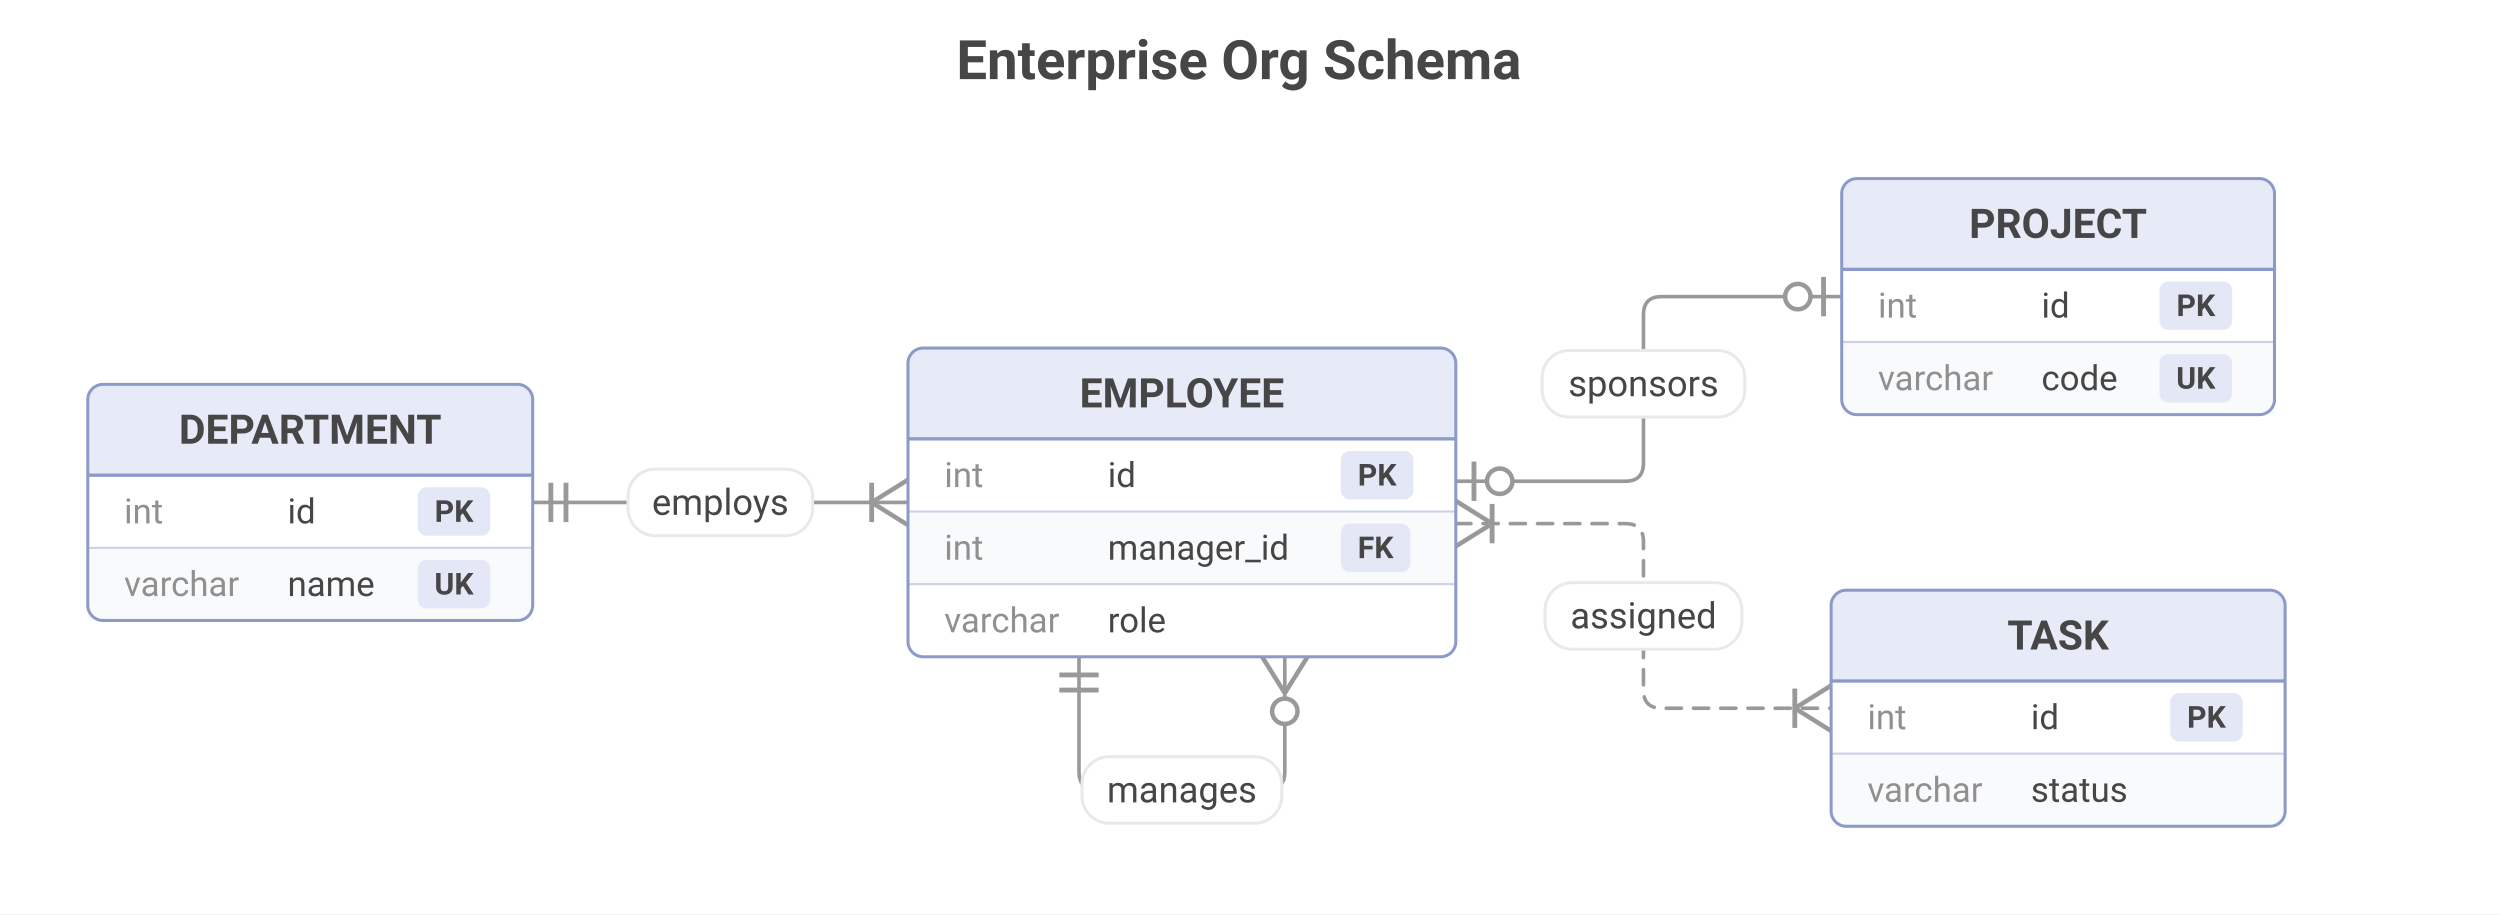
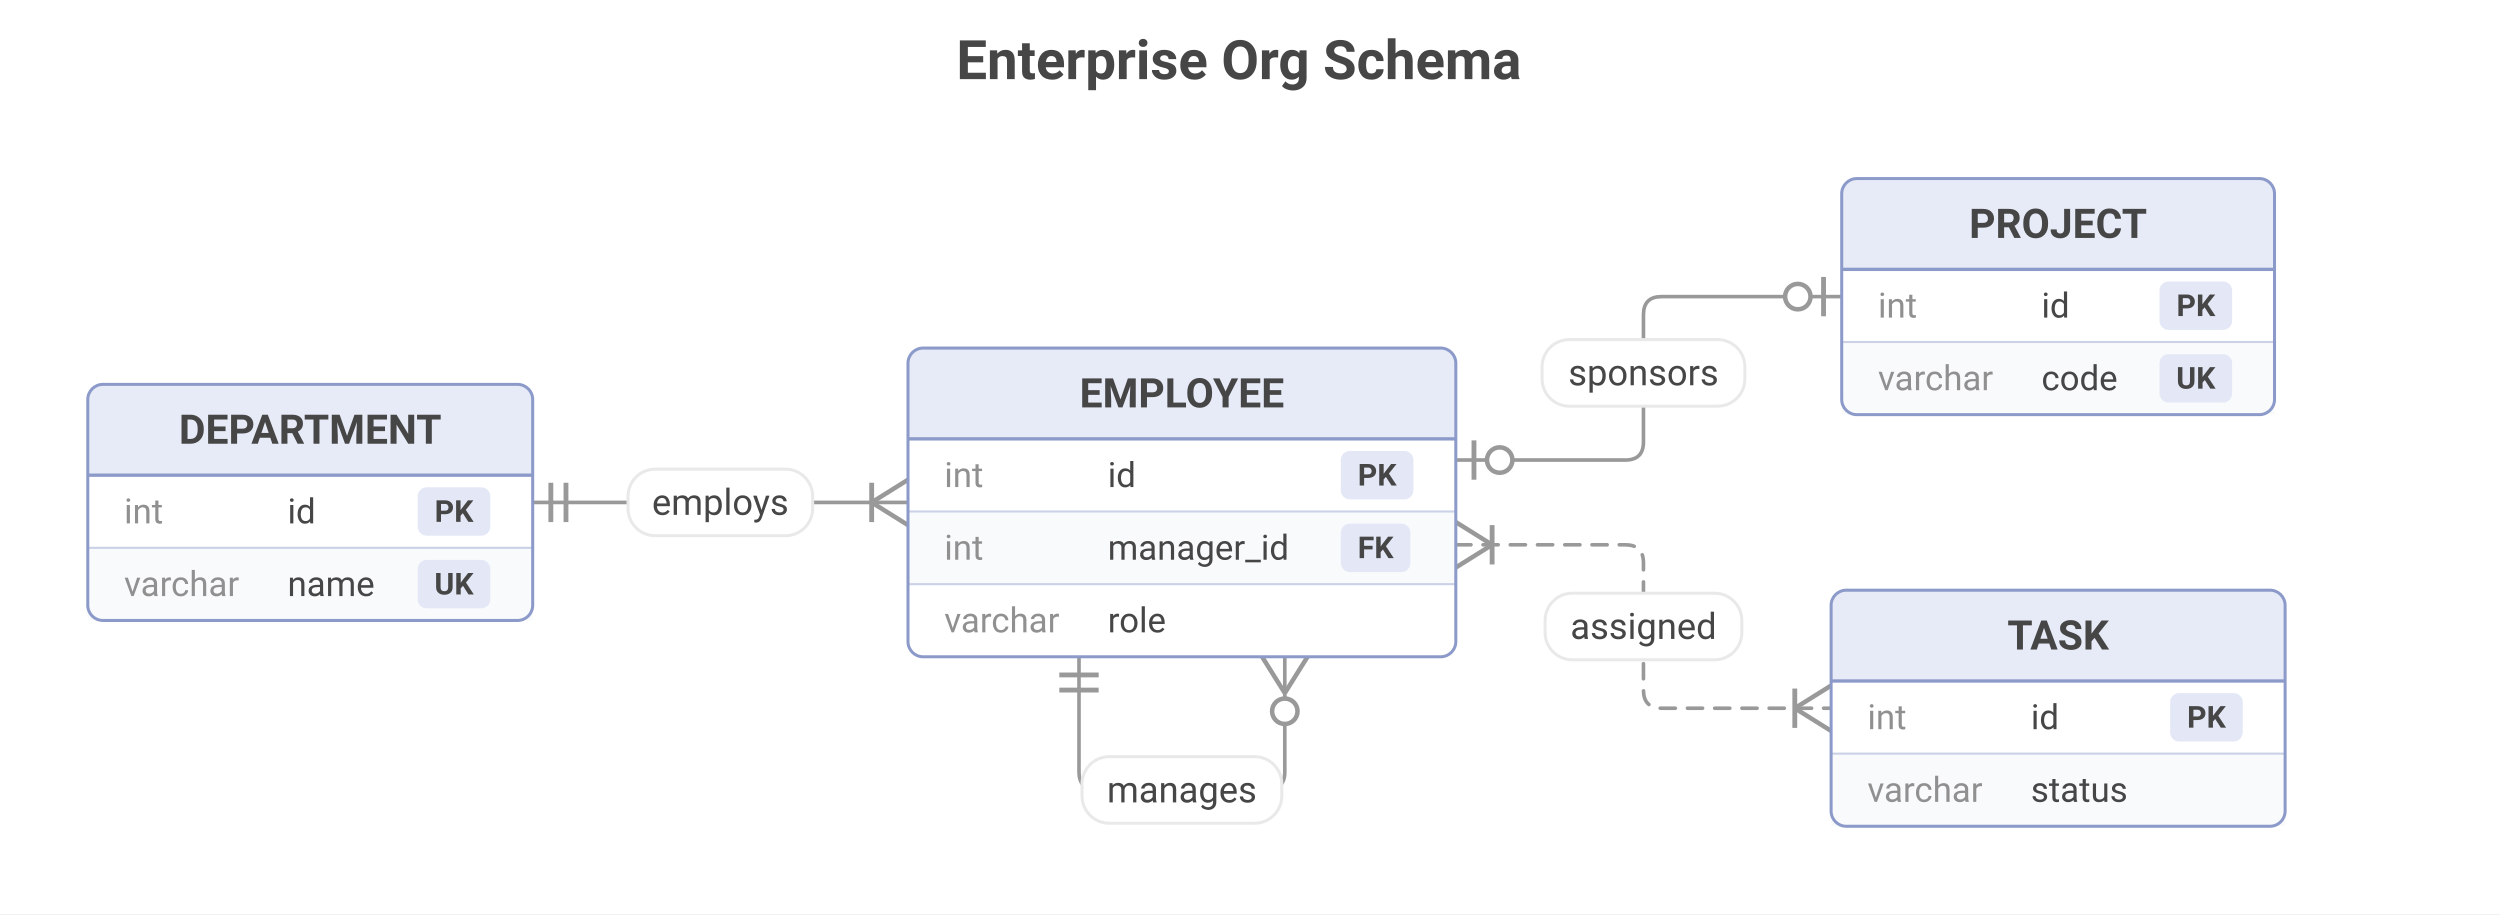
<svg xmlns="http://www.w3.org/2000/svg" width="826" height="302" viewBox="0 0 826 302">
  <rect x="0" y="0" width="826" height="302" fill="#FFFFFF" />
  <text font-size="18" x="316" y="20" font-weight="bold" dominant-baseline="central" font-family="Roboto" fill="#464646">
Enterprise Org Schema
</text>
  <path d="M171 131 L295 131" transform="translate(5,35)" fill="none" stroke-width="1.2" stroke="#999999" stroke-linecap="round" stroke-linejoin="round" />
  <line stroke-width="1.6" x1="182" y1="172.5" x2="182" y2="159.5" stroke="#999999" />
  <line stroke-width="1.6" x1="187" y1="172.5" x2="187" y2="159.5" stroke="#999999" />
  <line stroke-width="1.5" x1="288" y1="166" x2="300" y2="173.5" stroke="#999999" />
  <line stroke-width="1.5" x1="288" y1="166" x2="300" y2="158.5" stroke="#999999" />
  <line stroke-width="1.6" x1="288" y1="159.5" x2="288" y2="172.5" stroke="#999999" />
  <path d="M351.5 182 L351.5 220 Q351.5 226,357.5 226 L413.5 226 Q419.5 226,419.5 220 L419.5 182" transform="translate(5,35)" fill="none" stroke-width="1.2" stroke="#999999" stroke-linecap="round" stroke-linejoin="round" />
  <line stroke-width="1.6" x1="350" y1="223" x2="363" y2="223" stroke="#999999" />
  <line stroke-width="1.6" x1="350" y1="228" x2="363" y2="228" stroke="#999999" />
  <line stroke-width="1.5" x1="424.5" y1="229" x2="432" y2="217" stroke="#999999" />
  <line stroke-width="1.5" x1="424.5" y1="229" x2="417" y2="217" stroke="#999999" />
  <circle cx="424.5" cy="235" r="4.2" stroke-width="1.5" stroke="#999999" fill="#FFFFFF" />
-   <path d="M476 124 L532 124 Q538 124,538 118 L538 69 Q538 63,544 63 L603.5 63" transform="translate(5,35)" fill="none" stroke-width="1.2" stroke="#999999" stroke-linecap="round" stroke-linejoin="round" />
-   <line stroke-width="1.6" x1="487" y1="165.5" x2="487" y2="152.5" stroke="#999999" />
-   <circle cx="495.5" cy="159" r="4.2" stroke-width="1.5" stroke="#999999" fill="#FFFFFF" />
+   <path d="M476 117 L532 117 Q538 117,538 111 L538 69 Q538 63,544 63 L603.5 63" transform="translate(5,35)" fill="none" stroke-width="1.2" stroke="#999999" stroke-linecap="round" stroke-linejoin="round" />
+   <line stroke-width="1.6" x1="487" y1="158.5" x2="487" y2="145.5" stroke="#999999" />
+   <circle cx="495.5" cy="152" r="4.2" stroke-width="1.5" stroke="#999999" fill="#FFFFFF" />
  <line stroke-width="1.6" x1="602.5" y1="91.5" x2="602.5" y2="104.5" stroke="#999999" />
  <circle cx="594" cy="98" r="4.2" stroke-width="1.5" stroke="#999999" fill="#FFFFFF" />
-   <path d="M476 138 L532 138 Q538 138,538 144 L538 193 Q538 199,544 199 L600 199" transform="translate(5,35)" fill="none" stroke-width="1.2" stroke="#999999" stroke-dasharray="5,4" stroke-linecap="round" stroke-linejoin="round" />
-   <line stroke-width="1.5" x1="493" y1="173" x2="481" y2="165.5" stroke="#999999" />
-   <line stroke-width="1.5" x1="493" y1="173" x2="481" y2="180.5" stroke="#999999" />
-   <line stroke-width="1.6" x1="493" y1="179.5" x2="493" y2="166.5" stroke="#999999" />
+   <path d="M476 145 L532 145 Q538 145,538 151 L538 193 Q538 199,544 199 L600 199" transform="translate(5,35)" fill="none" stroke-width="1.2" stroke="#999999" stroke-dasharray="5,4" stroke-linecap="round" stroke-linejoin="round" />
+   <line stroke-width="1.5" x1="493" y1="180" x2="481" y2="172.5" stroke="#999999" />
+   <line stroke-width="1.5" x1="493" y1="180" x2="481" y2="187.5" stroke="#999999" />
+   <line stroke-width="1.6" x1="493" y1="186.5" x2="493" y2="173.5" stroke="#999999" />
  <line stroke-width="1.5" x1="593" y1="234" x2="605" y2="241.5" stroke="#999999" />
  <line stroke-width="1.5" x1="593" y1="234" x2="605" y2="226.5" stroke="#999999" />
  <line stroke-width="1.6" x1="593" y1="227.5" x2="593" y2="240.5" stroke="#999999" />
  <rect x="207.5" y="155" width="61" height="22" rx="9" ry="9" stroke="#E9E9E9" stroke-width="1" fill="#FFFFFF" />
  <text font-size="12" x="238" y="166" dominant-baseline="central" text-anchor="middle" font-family="Roboto" fill="#464646">
employs
</text>
  <rect x="357.5" y="250" width="66" height="22" rx="9" ry="9" stroke="#E9E9E9" stroke-width="1" fill="#FFFFFF" />
  <text font-size="12" x="390.5" y="261" dominant-baseline="central" text-anchor="middle" font-family="Roboto" fill="#464646">
manages
</text>
-   <rect x="509.5" y="115.8" width="67" height="22" rx="9" ry="9" stroke="#E9E9E9" stroke-width="1" fill="#FFFFFF" />
-   <text font-size="12" x="543" y="126.8" dominant-baseline="central" text-anchor="middle" font-family="Roboto" fill="#464646">
+   <rect x="509.5" y="112.2" width="67" height="22" rx="9" ry="9" stroke="#E9E9E9" stroke-width="1" fill="#FFFFFF" />
+   <text font-size="12" x="543" y="123.2" dominant-baseline="central" text-anchor="middle" font-family="Roboto" fill="#464646">
sponsors
</text>
-   <rect x="510.5" y="192.5" width="65" height="22" rx="9" ry="9" stroke="#E9E9E9" stroke-width="1" fill="#FFFFFF" />
-   <text font-size="12" x="543" y="203.5" dominant-baseline="central" text-anchor="middle" font-family="Roboto" fill="#464646">
+   <rect x="510.5" y="196" width="65" height="22" rx="9" ry="9" stroke="#E9E9E9" stroke-width="1" fill="#FFFFFF" />
+   <text font-size="12" x="543" y="207" dominant-baseline="central" text-anchor="middle" font-family="Roboto" fill="#464646">
assigned
</text>
  <rect x="29" y="127" width="147" height="78" rx="5" ry="5" fill="#FFFFFF" />
  <rect x="29" y="127" width="147" height="30" rx="5" ry="5" fill="#E7EBF7" />
  <rect x="29" y="152" width="147" height="5" fill="#E7EBF7" />
  <text font-size="13.5" x="102.5" y="142" font-weight="bold" dominant-baseline="central" text-anchor="middle" font-family="Roboto" fill="#464646">
DEPARTMENT
</text>
  <line stroke-width="1.1" x1="29" y1="157" x2="176" y2="157" stroke="#8C9ACA" />
  <text font-size="11.5" x="41" y="169" dominant-baseline="central" text-anchor="start" font-family="Roboto" fill="#909090">
int
</text>
  <text font-size="11.5" x="95" y="169" dominant-baseline="central" text-anchor="start" font-family="Roboto" fill="#464646">
id
</text>
  <rect x="138" y="161" width="24" height="16" rx="3" ry="3" fill="#E4E8F6" />
  <text font-size="10" x="150" y="169" font-weight="bold" dominant-baseline="central" text-anchor="middle" font-family="Roboto" fill="#464646">
PK
</text>
  <rect x="29" y="181" width="147" height="24" fill="#F9FAFC" />
  <line stroke-width="0.7" x1="29" y1="181" x2="176" y2="181" stroke="#CBD2E7" />
  <text font-size="11.5" x="41" y="193" dominant-baseline="central" text-anchor="start" font-family="Roboto" fill="#909090">
varchar
</text>
  <text font-size="11.5" x="95" y="193" dominant-baseline="central" text-anchor="start" font-family="Roboto" fill="#464646">
name
</text>
  <rect x="138" y="185" width="24" height="16" rx="3" ry="3" fill="#E4E8F6" />
  <text font-size="10" x="150" y="193" font-weight="bold" dominant-baseline="central" text-anchor="middle" font-family="Roboto" fill="#464646">
UK
</text>
  <rect x="29" y="127" width="147" height="78" rx="5" ry="5" stroke="#8C9ACA" stroke-width="1" fill="none" />
  <rect x="300" y="115" width="181" height="102" rx="5" ry="5" fill="#FFFFFF" />
  <rect x="300" y="115" width="181" height="30" rx="5" ry="5" fill="#E7EBF7" />
  <rect x="300" y="140" width="181" height="5" fill="#E7EBF7" />
  <text font-size="13.5" x="390.5" y="130" font-weight="bold" dominant-baseline="central" text-anchor="middle" font-family="Roboto" fill="#464646">
EMPLOYEE
</text>
  <line stroke-width="1.1" x1="300" y1="145" x2="481" y2="145" stroke="#8C9ACA" />
  <text font-size="11.5" x="312" y="157" dominant-baseline="central" text-anchor="start" font-family="Roboto" fill="#909090">
int
</text>
  <text font-size="11.5" x="366" y="157" dominant-baseline="central" text-anchor="start" font-family="Roboto" fill="#464646">
id
</text>
  <rect x="443" y="149" width="24" height="16" rx="3" ry="3" fill="#E4E8F6" />
  <text font-size="10" x="455" y="157" font-weight="bold" dominant-baseline="central" text-anchor="middle" font-family="Roboto" fill="#464646">
PK
</text>
  <rect x="300" y="169" width="181" height="24" fill="#F9FAFC" />
  <line stroke-width="0.7" x1="300" y1="169" x2="481" y2="169" stroke="#CBD2E7" />
  <text font-size="11.5" x="312" y="181" dominant-baseline="central" text-anchor="start" font-family="Roboto" fill="#909090">
int
</text>
  <text font-size="11.5" x="366" y="181" dominant-baseline="central" text-anchor="start" font-family="Roboto" fill="#464646">
manager_id
</text>
  <rect x="443" y="173" width="23" height="16" rx="3" ry="3" fill="#E4E8F6" />
  <text font-size="10" x="454.5" y="181" font-weight="bold" dominant-baseline="central" text-anchor="middle" font-family="Roboto" fill="#464646">
FK
</text>
  <line stroke-width="0.7" x1="300" y1="193" x2="481" y2="193" stroke="#CBD2E7" />
  <text font-size="11.5" x="312" y="205" dominant-baseline="central" text-anchor="start" font-family="Roboto" fill="#909090">
varchar
</text>
  <text font-size="11.5" x="366" y="205" dominant-baseline="central" text-anchor="start" font-family="Roboto" fill="#464646">
role
</text>
  <rect x="300" y="115" width="181" height="102" rx="5" ry="5" stroke="#8C9ACA" stroke-width="1" fill="none" />
  <rect x="608.5" y="59" width="143" height="78" rx="5" ry="5" fill="#FFFFFF" />
  <rect x="608.5" y="59" width="143" height="30" rx="5" ry="5" fill="#E7EBF7" />
  <rect x="608.5" y="84" width="143" height="5" fill="#E7EBF7" />
  <text font-size="13.5" x="680" y="74" font-weight="bold" dominant-baseline="central" text-anchor="middle" font-family="Roboto" fill="#464646">
PROJECT
</text>
  <line stroke-width="1.1" x1="608.5" y1="89" x2="751.5" y2="89" stroke="#8C9ACA" />
  <text font-size="11.5" x="620.5" y="101" dominant-baseline="central" text-anchor="start" font-family="Roboto" fill="#909090">
int
</text>
  <text font-size="11.5" x="674.5" y="101" dominant-baseline="central" text-anchor="start" font-family="Roboto" fill="#464646">
id
</text>
  <rect x="713.5" y="93" width="24" height="16" rx="3" ry="3" fill="#E4E8F6" />
  <text font-size="10" x="725.5" y="101" font-weight="bold" dominant-baseline="central" text-anchor="middle" font-family="Roboto" fill="#464646">
PK
</text>
  <rect x="608.5" y="113" width="143" height="24" fill="#F9FAFC" />
  <line stroke-width="0.7" x1="608.5" y1="113" x2="751.5" y2="113" stroke="#CBD2E7" />
  <text font-size="11.5" x="620.5" y="125" dominant-baseline="central" text-anchor="start" font-family="Roboto" fill="#909090">
varchar
</text>
  <text font-size="11.5" x="674.5" y="125" dominant-baseline="central" text-anchor="start" font-family="Roboto" fill="#464646">
code
</text>
  <rect x="713.5" y="117" width="24" height="16" rx="3" ry="3" fill="#E4E8F6" />
  <text font-size="10" x="725.5" y="125" font-weight="bold" dominant-baseline="central" text-anchor="middle" font-family="Roboto" fill="#464646">
UK
</text>
  <rect x="608.5" y="59" width="143" height="78" rx="5" ry="5" stroke="#8C9ACA" stroke-width="1" fill="none" />
  <rect x="605" y="195" width="150" height="78" rx="5" ry="5" fill="#FFFFFF" />
  <rect x="605" y="195" width="150" height="30" rx="5" ry="5" fill="#E7EBF7" />
  <rect x="605" y="220" width="150" height="5" fill="#E7EBF7" />
  <text font-size="13.5" x="680" y="210" font-weight="bold" dominant-baseline="central" text-anchor="middle" font-family="Roboto" fill="#464646">
TASK
</text>
  <line stroke-width="1.1" x1="605" y1="225" x2="755" y2="225" stroke="#8C9ACA" />
  <text font-size="11.5" x="617" y="237" dominant-baseline="central" text-anchor="start" font-family="Roboto" fill="#909090">
int
</text>
  <text font-size="11.5" x="671" y="237" dominant-baseline="central" text-anchor="start" font-family="Roboto" fill="#464646">
id
</text>
  <rect x="717" y="229" width="24" height="16" rx="3" ry="3" fill="#E4E8F6" />
  <text font-size="10" x="729" y="237" font-weight="bold" dominant-baseline="central" text-anchor="middle" font-family="Roboto" fill="#464646">
PK
</text>
  <rect x="605" y="249" width="150" height="24" fill="#F9FAFC" />
  <line stroke-width="0.7" x1="605" y1="249" x2="755" y2="249" stroke="#CBD2E7" />
  <text font-size="11.5" x="617" y="261" dominant-baseline="central" text-anchor="start" font-family="Roboto" fill="#909090">
varchar
</text>
  <text font-size="11.5" x="671" y="261" dominant-baseline="central" text-anchor="start" font-family="Roboto" fill="#464646">
status
</text>
  <rect x="605" y="195" width="150" height="78" rx="5" ry="5" stroke="#8C9ACA" stroke-width="1" fill="none" />
</svg>
